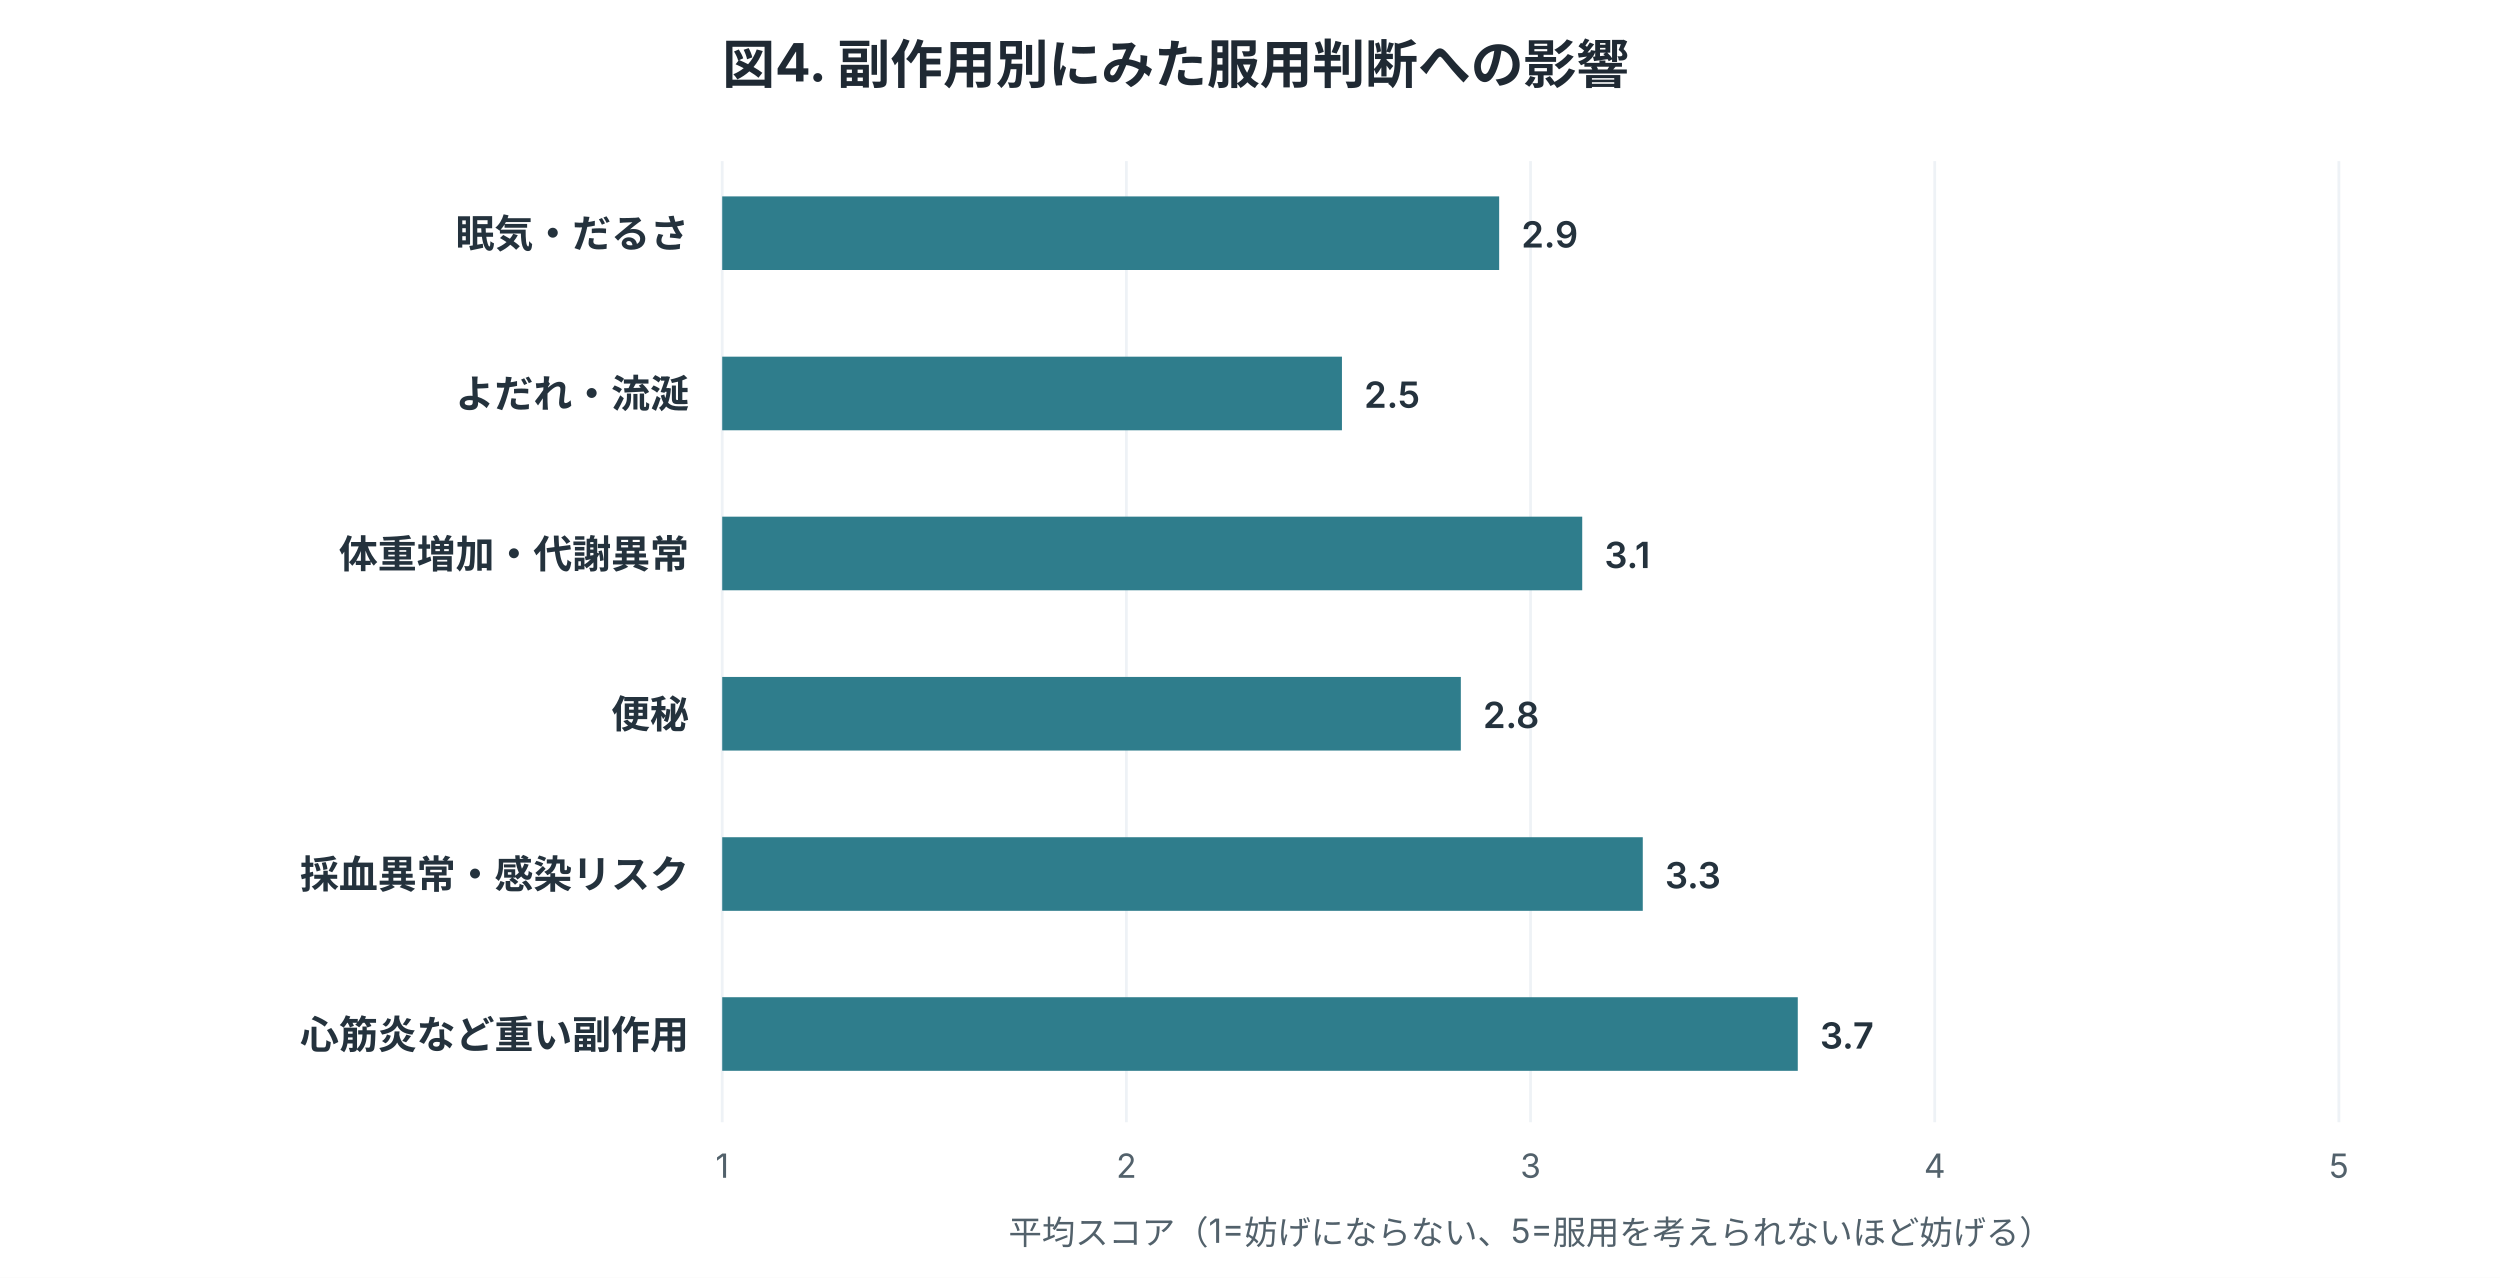
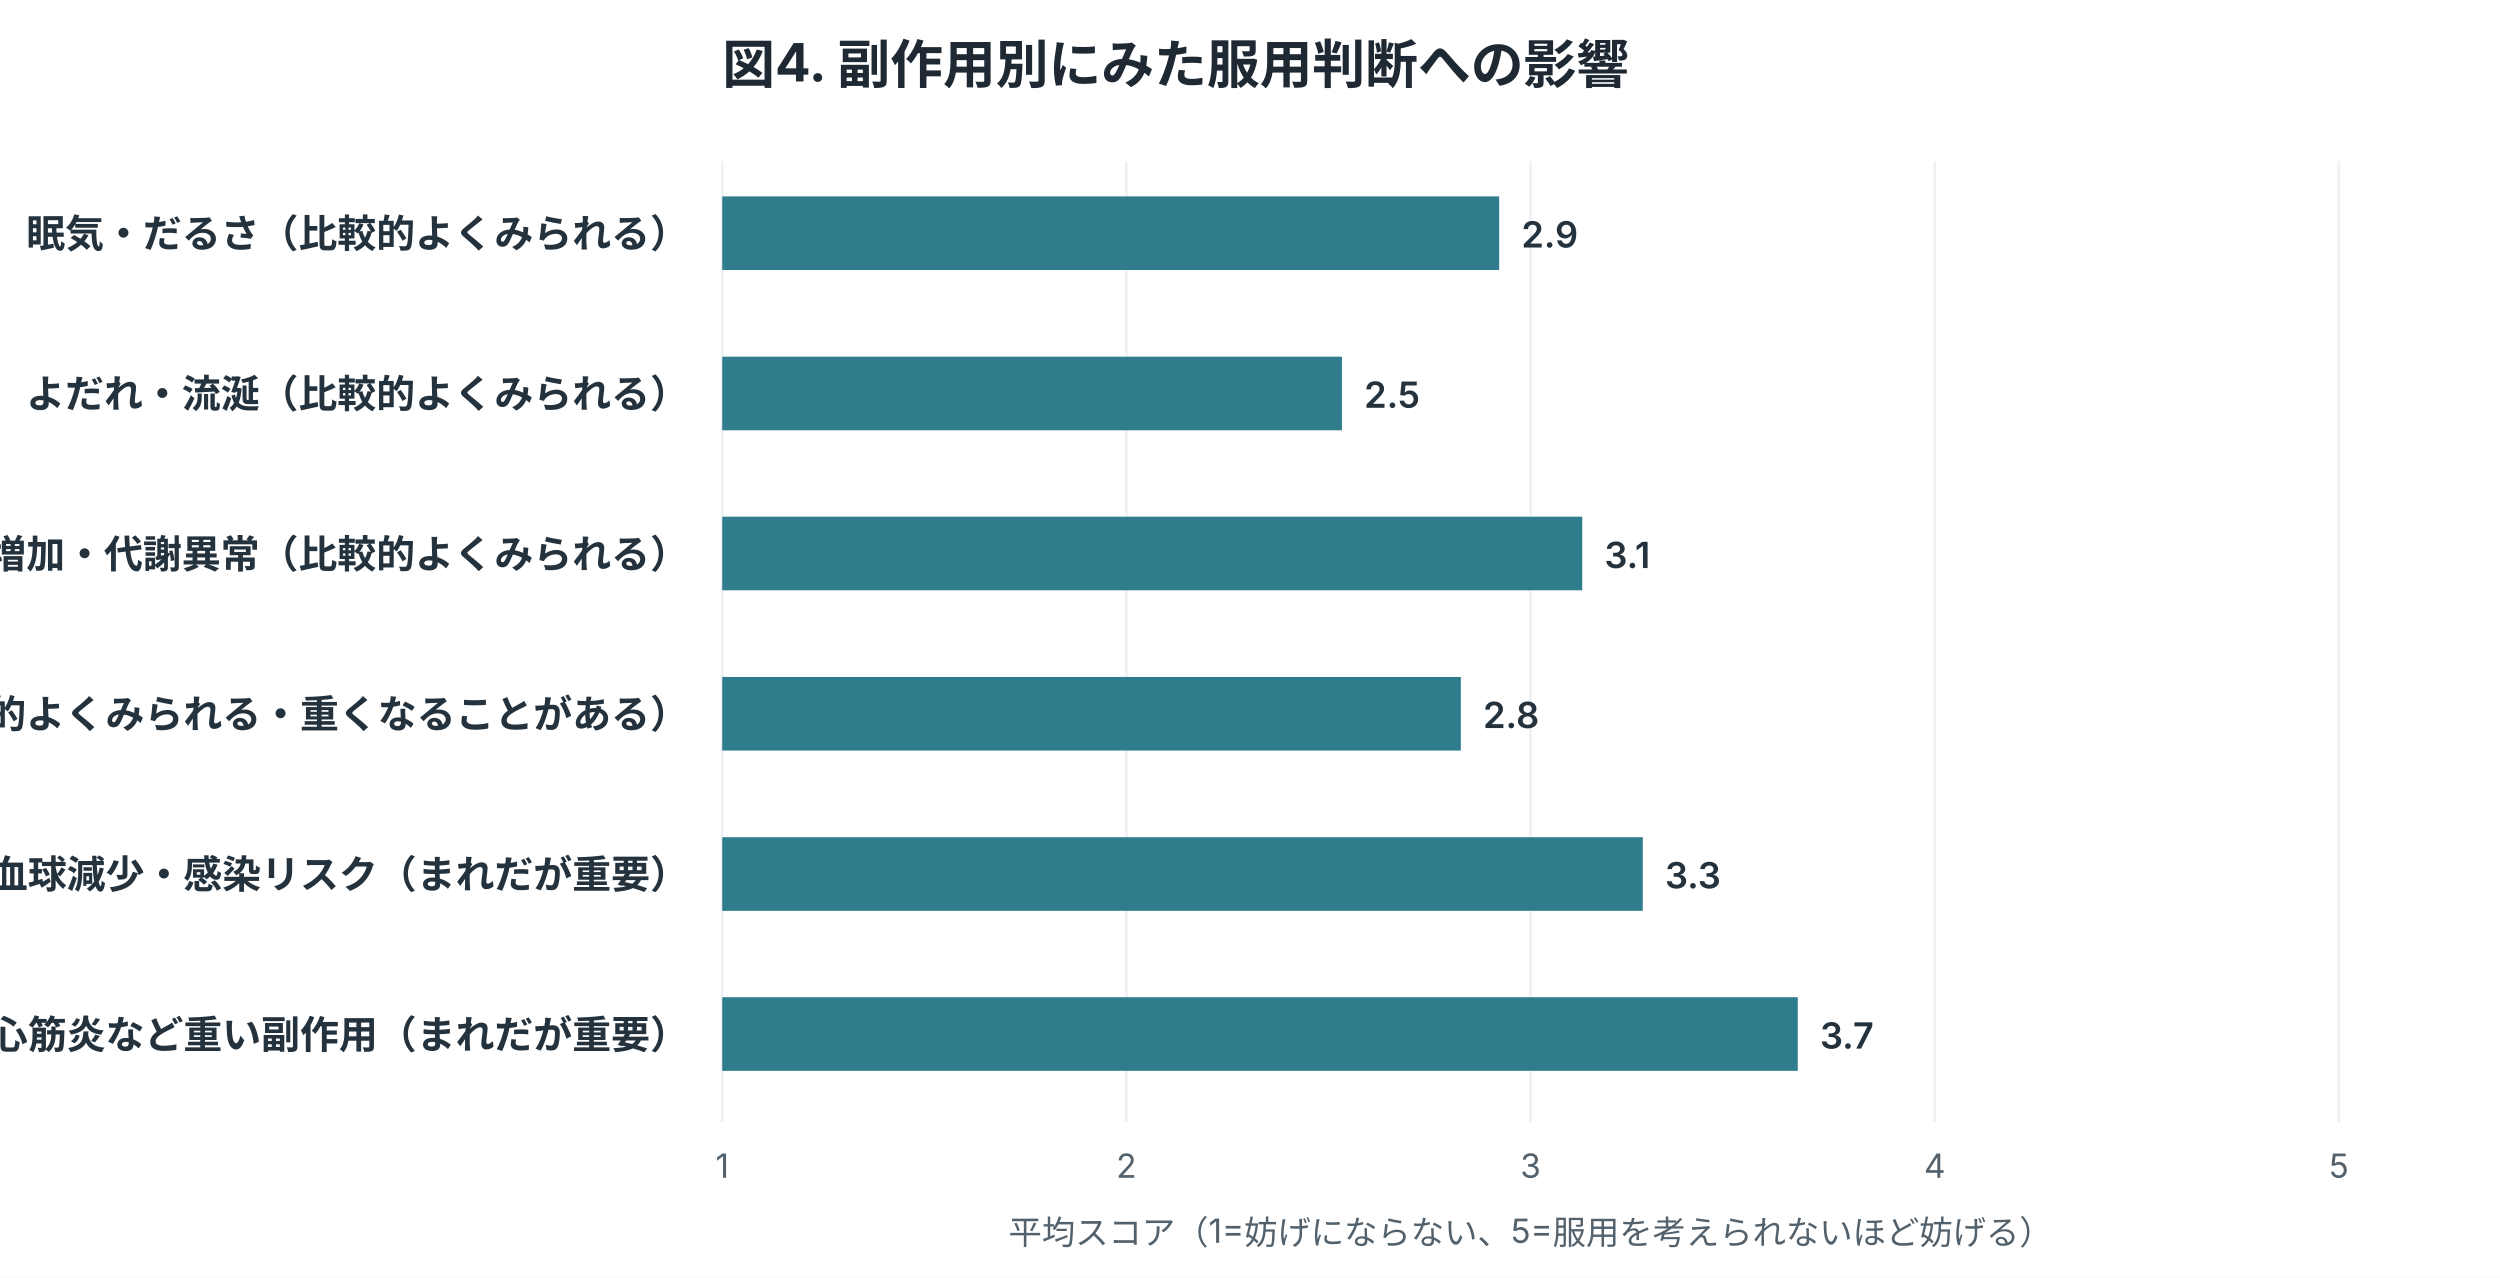
<svg xmlns="http://www.w3.org/2000/svg" width="900" height="460" viewBox="0 0 900 460" role="img">
  <style>
.title{font:700 19px -apple-system,BlinkMacSystemFont,"Segoe UI",sans-serif;fill:#1f2933}
.label{font:600 14px -apple-system,BlinkMacSystemFont,"Segoe UI",sans-serif;fill:#24323d}
.num{font:600 13px -apple-system,BlinkMacSystemFont,"Segoe UI",sans-serif;fill:#24323d}
.axis,.legend,.note{font:12px -apple-system,BlinkMacSystemFont,"Segoe UI",sans-serif;fill:#52616b}
.inside{font:700 13px -apple-system,BlinkMacSystemFont,"Segoe UI",sans-serif;fill:white}
.big{font:700 34px -apple-system,BlinkMacSystemFont,"Segoe UI",sans-serif;fill:#1f2933}
</style>
  <rect width="100%" height="100%" fill="white" />
  <text x="260" y="30" class="title">図4. 副作用別にみた服用判断への影響</text>
  <line x1="260.0" y1="58" x2="260.0" y2="404" stroke="#eef2f6" />
  <text x="260.0" y="424" text-anchor="middle" class="axis">1</text>
  <line x1="405.5" y1="58" x2="405.5" y2="404" stroke="#eef2f6" />
  <text x="405.5" y="424" text-anchor="middle" class="axis">2</text>
  <line x1="551.0" y1="58" x2="551.0" y2="404" stroke="#eef2f6" />
  <text x="551.0" y="424" text-anchor="middle" class="axis">3</text>
  <line x1="696.5" y1="58" x2="696.5" y2="404" stroke="#eef2f6" />
  <text x="696.5" y="424" text-anchor="middle" class="axis">4</text>
  <line x1="842.0" y1="58" x2="842.0" y2="404" stroke="#eef2f6" />
  <text x="842.0" y="424" text-anchor="middle" class="axis">5</text>
-   <text x="248" y="89.1" text-anchor="end" class="label">眠気・だるさ</text>
+   <text x="248" y="89.1" text-anchor="end" class="label">眠気・だるさ（比較的よくみられる）</text>
  <rect x="260" y="70.7" width="279.7" height="26.5" fill="#2f7d8c" />
  <text x="547.7" y="89.1" class="num">2.9</text>
-   <text x="248" y="146.8" text-anchor="end" class="label">よだれ・流涎</text>
+   <text x="248" y="146.8" text-anchor="end" class="label">よだれ・流涎（比較的よくみられる）</text>
  <rect x="260" y="128.4" width="223.1" height="26.5" fill="#2f7d8c" />
  <text x="491.1" y="146.8" class="num">2.5</text>
-   <text x="248" y="204.5" text-anchor="end" class="label">体重増加・代謝異常</text>
+   <text x="248" y="204.5" text-anchor="end" class="label">体重増加・代謝異常（比較的よくみられる）</text>
  <rect x="260" y="186.0" width="309.6" height="26.5" fill="#2f7d8c" />
  <text x="577.6" y="204.5" class="num">3.1</text>
-   <text x="248" y="262.1" text-anchor="end" class="label">便秘</text>
+   <text x="248" y="262.1" text-anchor="end" class="label">便秘（比較的よくみられる・重くなることがある）</text>
  <rect x="260" y="243.7" width="265.9" height="26.5" fill="#2f7d8c" />
  <text x="533.9" y="262.1" class="num">2.8</text>
-   <text x="248" y="319.8" text-anchor="end" class="label">採血異常・感染リスク</text>
+   <text x="248" y="319.8" text-anchor="end" class="label">白血球減少・感染リスク（まれだが重要）</text>
  <rect x="260" y="301.4" width="331.4" height="26.5" fill="#2f7d8c" />
  <text x="599.4" y="319.8" class="num">3.3</text>
-   <text x="248" y="377.5" text-anchor="end" class="label">心筋炎など重い副作用</text>
+   <text x="248" y="377.5" text-anchor="end" class="label">心筋炎など重い副作用（まれだが重要）</text>
  <rect x="260" y="359.0" width="387.2" height="26.5" fill="#2f7d8c" />
  <text x="655.2" y="377.5" class="num">3.7</text>
  <text x="551.0" y="448" text-anchor="middle" class="axis">平均スコア（1=妨げにならない、5=服用を考えられないほど妨げる）</text>
</svg>
